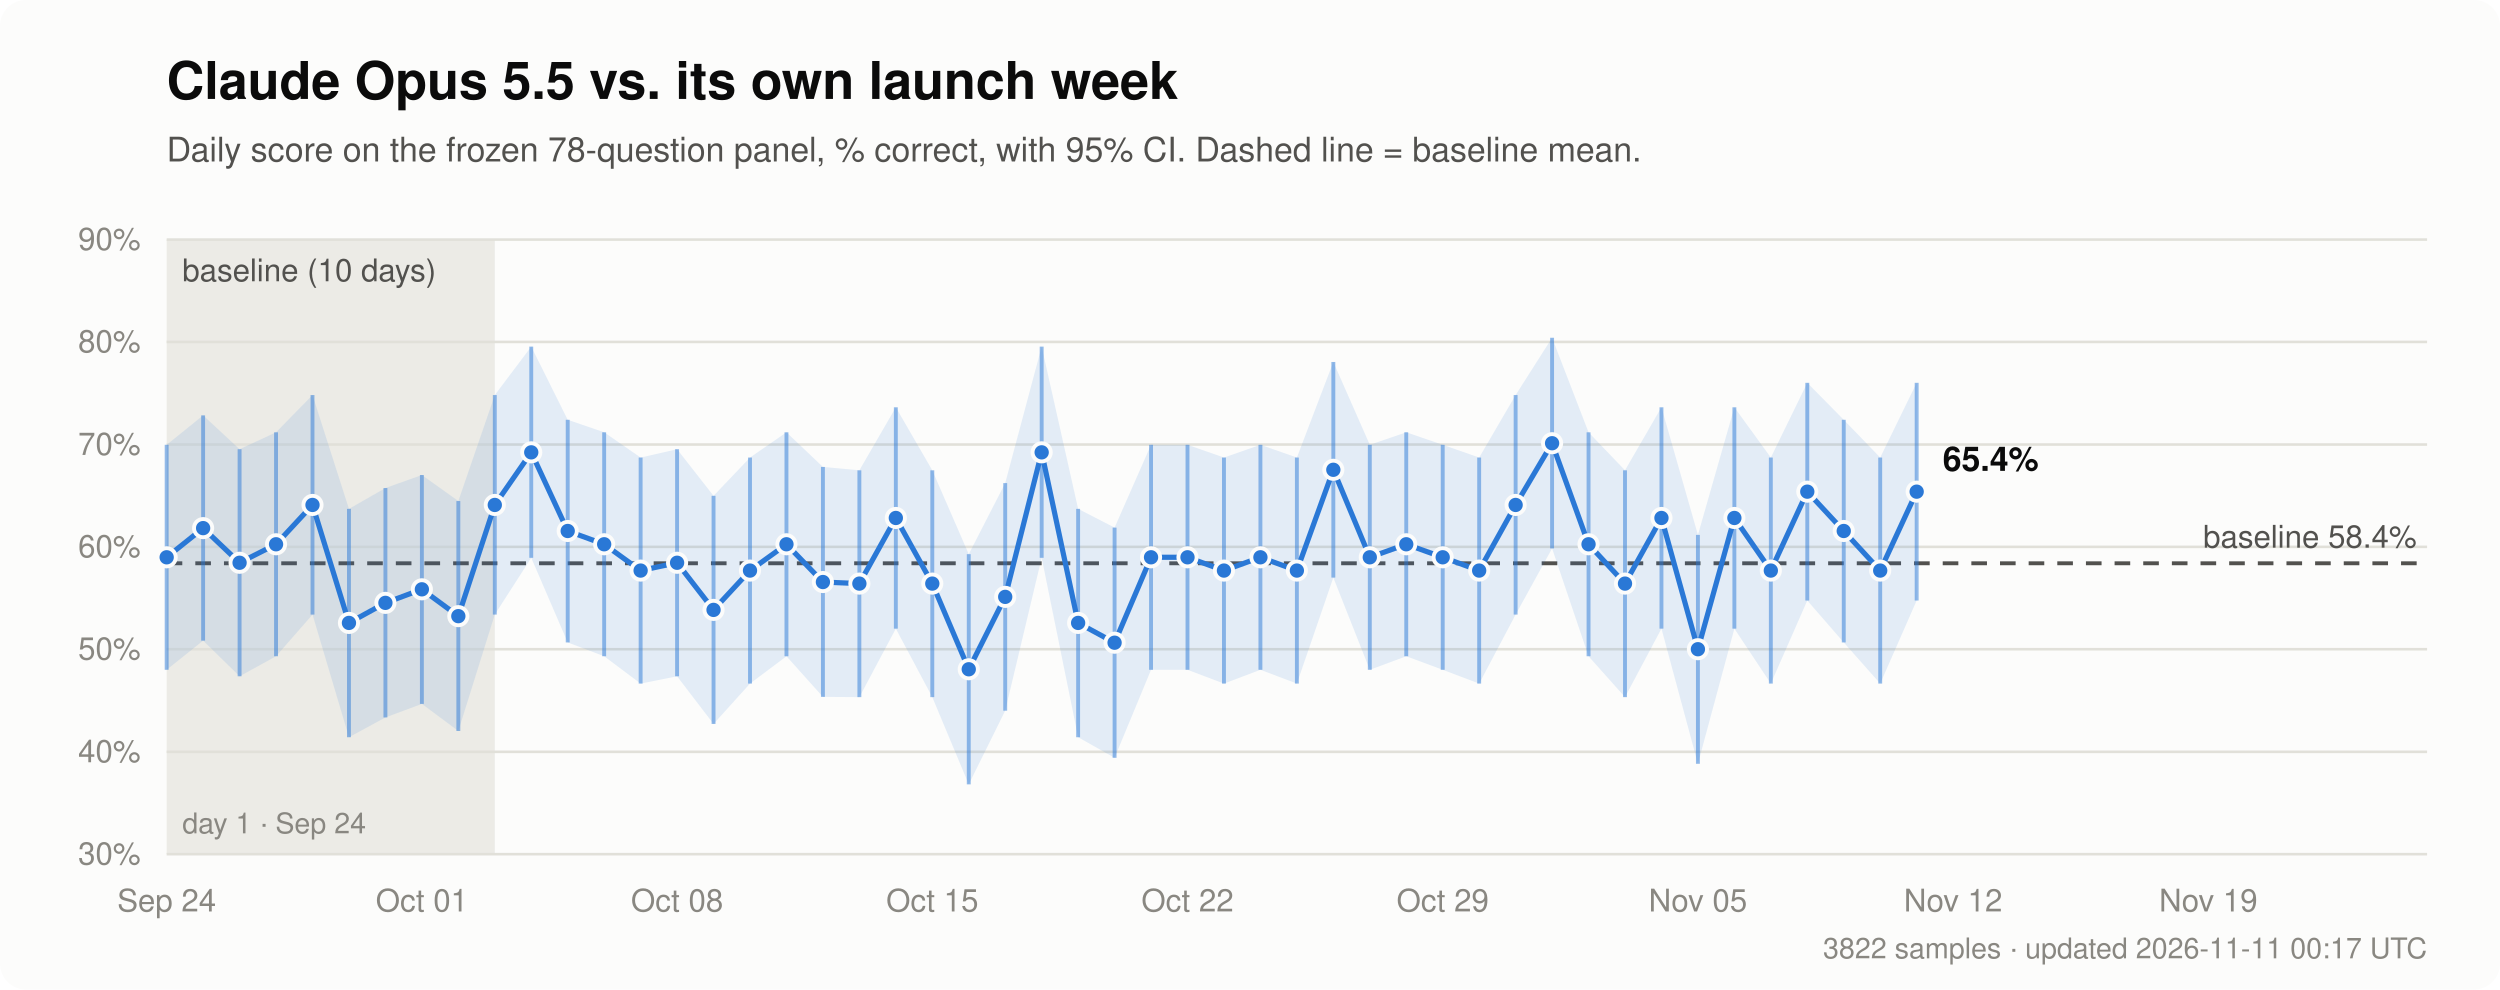
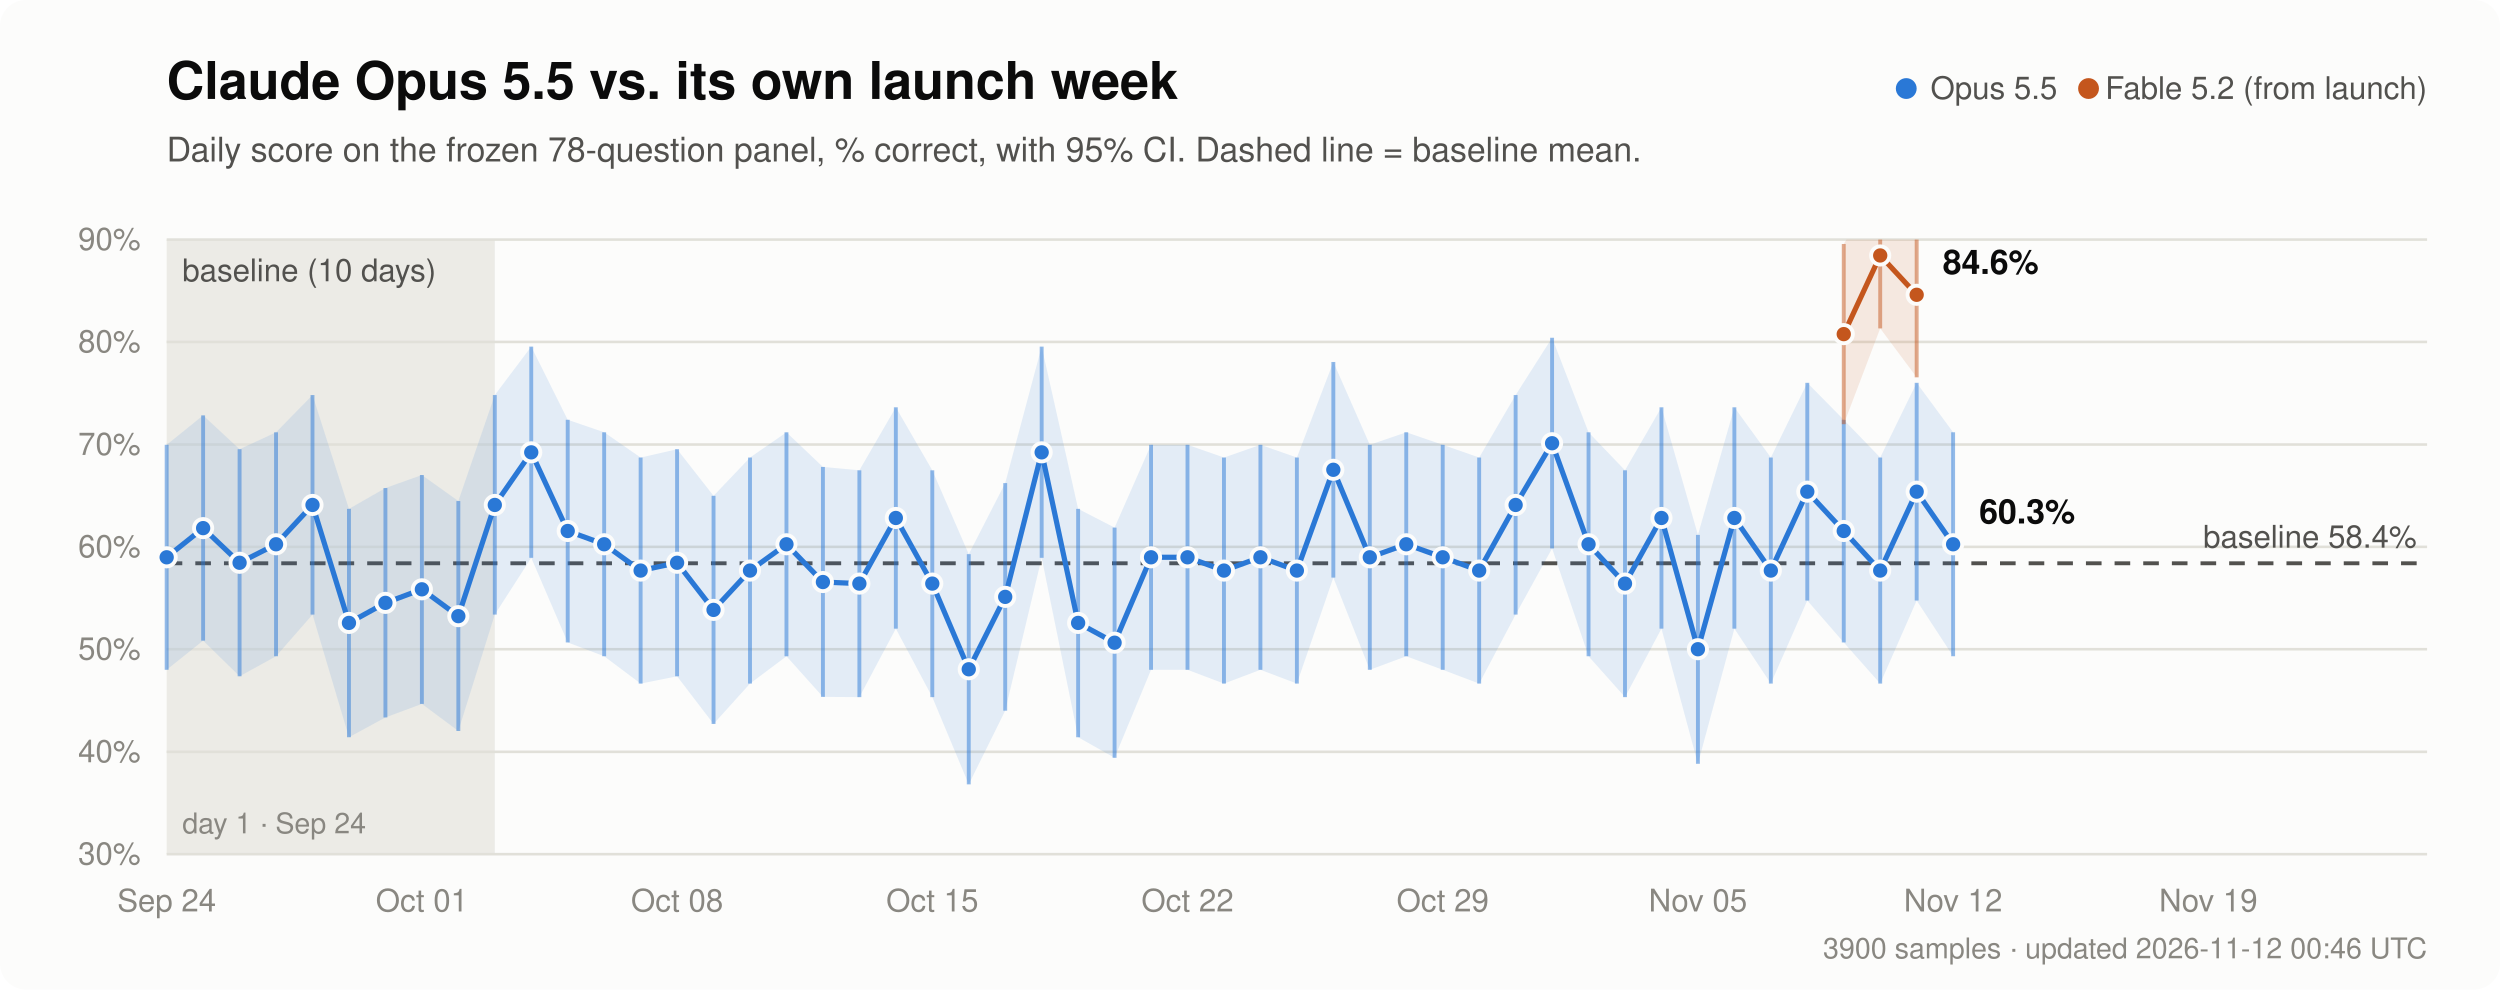
<svg xmlns="http://www.w3.org/2000/svg" width="960" height="380" viewBox="0 0 960 380" font-family="-apple-system, Segoe UI, Helvetica, Arial, sans-serif" role="img" aria-labelledby="t d">
  <rect width="960" height="380" rx="10" fill="#fcfcfb" />
  <text x="64" y="38" fill="#0b0b0b" font-size="20" font-weight="600">Claude Opus 5.5 vs. its own launch week</text>
  <text x="64" y="62" fill="#52514e" font-size="13">Daily score on the frozen 78-question panel, % correct, with 95% CI. Dashed line = baseline mean.</text>
  <line x1="64" y1="328.0" x2="932" y2="328.0" stroke="#e1e0d9" stroke-width="1" />
  <text x="54" y="332.0" text-anchor="end" fill="#898781" font-size="12">30%</text>
  <line x1="64" y1="288.7" x2="932" y2="288.7" stroke="#e1e0d9" stroke-width="1" />
  <text x="54" y="292.7" text-anchor="end" fill="#898781" font-size="12">40%</text>
  <line x1="64" y1="249.3" x2="932" y2="249.3" stroke="#e1e0d9" stroke-width="1" />
  <text x="54" y="253.3" text-anchor="end" fill="#898781" font-size="12">50%</text>
  <line x1="64" y1="210.0" x2="932" y2="210.0" stroke="#e1e0d9" stroke-width="1" />
  <text x="54" y="214.0" text-anchor="end" fill="#898781" font-size="12">60%</text>
  <line x1="64" y1="170.7" x2="932" y2="170.7" stroke="#e1e0d9" stroke-width="1" />
  <text x="54" y="174.7" text-anchor="end" fill="#898781" font-size="12">70%</text>
  <line x1="64" y1="131.3" x2="932" y2="131.3" stroke="#e1e0d9" stroke-width="1" />
  <text x="54" y="135.3" text-anchor="end" fill="#898781" font-size="12">80%</text>
  <line x1="64" y1="92.0" x2="932" y2="92.0" stroke="#e1e0d9" stroke-width="1" />
  <text x="54" y="96.0" text-anchor="end" fill="#898781" font-size="12">90%</text>
  <rect x="64.0" y="92" width="126.0" height="236" fill="#e1e0d9" opacity="0.6" />
  <text x="70.0" y="108" fill="#52514e" font-size="12">baseline (10 days)</text>
  <text x="70.0" y="320" fill="#898781" font-size="11">day 1 · Sep 24</text>
  <text x="64.0" y="350" text-anchor="middle" fill="#898781" font-size="12">Sep 24</text>
  <text x="162.0" y="350" text-anchor="middle" fill="#898781" font-size="12">Oct 01</text>
  <text x="260.0" y="350" text-anchor="middle" fill="#898781" font-size="12">Oct 08</text>
  <text x="358.0" y="350" text-anchor="middle" fill="#898781" font-size="12">Oct 15</text>
  <text x="456.0" y="350" text-anchor="middle" fill="#898781" font-size="12">Oct 22</text>
  <text x="554.0" y="350" text-anchor="middle" fill="#898781" font-size="12">Oct 29</text>
  <text x="652.0" y="350" text-anchor="middle" fill="#898781" font-size="12">Nov 05</text>
  <text x="750.0" y="350" text-anchor="middle" fill="#898781" font-size="12">Nov 12</text>
  <text x="848.0" y="350" text-anchor="middle" fill="#898781" font-size="12">Nov 19</text>
  <line x1="64" y1="216.3" x2="932" y2="216.3" stroke="#52514e" stroke-width="1.5" stroke-dasharray="6 5" />
  <text x="928" y="210.3" text-anchor="end" fill="#52514e" font-size="12">baseline 58.4%</text>
-   <path d="M64.0,170.8 L78.0,159.5 L92.0,172.5 L106.0,166.0 L120.0,151.7 L134.0,195.4 L148.0,187.4 L162.0,182.4 L176.0,192.4 L190.0,151.7 L204.0,133.1 L218.0,161.2 L232.0,166.0 L246.0,175.7 L260.0,172.5 L274.0,190.4 L288.0,175.7 L302.0,166.0 L316.0,179.3 L330.0,180.6 L344.0,156.4 L358.0,180.6 L372.0,212.8 L386.0,185.5 L400.0,133.1 L414.0,195.4 L428.0,202.6 L442.0,170.8 L456.0,170.8 L470.0,175.7 L484.0,170.8 L498.0,175.7 L512.0,139.0 L526.0,170.8 L540.0,166.0 L554.0,170.8 L568.0,175.7 L582.0,151.7 L596.0,129.7 L610.0,166.0 L624.0,180.6 L638.0,156.4 L652.0,205.4 L666.0,156.4 L680.0,175.7 L694.0,147.0 L708.0,161.2 L722.0,175.7 L736.0,147.0 L736.0,230.6 L722.0,262.5 L708.0,246.7 L694.0,230.6 L680.0,262.5 L666.0,241.4 L652.0,293.3 L638.0,241.4 L624.0,267.7 L610.0,252.0 L596.0,210.6 L582.0,236.0 L568.0,262.5 L554.0,257.2 L540.0,252.0 L526.0,257.2 L512.0,221.8 L498.0,262.5 L484.0,257.2 L470.0,262.5 L456.0,257.2 L442.0,257.2 L428.0,291.0 L414.0,283.1 L400.0,214.2 L386.0,272.9 L372.0,301.2 L358.0,267.7 L344.0,241.4 L330.0,267.7 L316.0,267.6 L302.0,252.0 L288.0,262.5 L274.0,278.0 L260.0,259.7 L246.0,262.5 L232.0,252.0 L218.0,246.7 L204.0,214.2 L190.0,236.0 L176.0,280.7 L162.0,270.3 L148.0,275.5 L134.0,283.1 L120.0,236.0 L106.0,252.0 L92.0,259.7 L78.0,246.0 L64.0,257.2 Z" fill="#2a78d6" opacity="0.12" />
-   <path d="M64.0,214.0 L78.0,202.8 L92.0,216.1 L106.0,209.0 L120.0,193.9 L134.0,239.2 L148.0,231.5 L162.0,226.3 L176.0,236.6 L190.0,193.9 L204.0,173.7 L218.0,203.9 L232.0,209.0 L246.0,219.1 L260.0,216.1 L274.0,234.2 L288.0,219.1 L302.0,209.0 L316.0,223.5 L330.0,224.1 L344.0,198.9 L358.0,224.1 L372.0,257.0 L386.0,229.2 L400.0,173.7 L414.0,239.2 L428.0,246.8 L442.0,214.0 L456.0,214.0 L470.0,219.1 L484.0,214.0 L498.0,219.1 L512.0,180.4 L526.0,214.0 L540.0,209.0 L554.0,214.0 L568.0,219.1 L582.0,193.9 L596.0,170.2 L610.0,209.0 L624.0,224.1 L638.0,198.9 L652.0,249.3 L666.0,198.9 L680.0,219.1 L694.0,188.8 L708.0,203.9 L722.0,219.1 L736.0,188.8" fill="none" stroke="#2a78d6" stroke-width="2" stroke-linejoin="round" stroke-linecap="round" />
+   <path d="M64.0,170.8 L78.0,159.5 L92.0,172.5 L106.0,166.0 L120.0,151.7 L134.0,195.4 L148.0,187.4 L162.0,182.4 L176.0,192.4 L190.0,151.7 L204.0,133.1 L218.0,161.2 L232.0,166.0 L246.0,175.7 L260.0,172.5 L274.0,190.4 L288.0,175.7 L302.0,166.0 L316.0,179.3 L330.0,180.6 L344.0,156.4 L358.0,180.6 L372.0,212.8 L386.0,185.5 L400.0,133.1 L414.0,195.4 L428.0,202.6 L442.0,170.8 L456.0,170.8 L470.0,175.7 L484.0,170.8 L498.0,175.7 L512.0,139.0 L526.0,170.8 L540.0,166.0 L554.0,170.8 L568.0,175.7 L582.0,151.7 L596.0,129.7 L610.0,166.0 L624.0,180.6 L638.0,156.4 L652.0,205.4 L666.0,156.4 L680.0,175.7 L694.0,147.0 L708.0,161.2 L722.0,175.7 L736.0,147.0 L750.0,166.0 L750.0,252.0 L736.0,230.6 L722.0,262.5 L708.0,246.7 L694.0,230.6 L680.0,262.5 L666.0,241.4 L652.0,293.3 L638.0,241.4 L624.0,267.7 L610.0,252.0 L596.0,210.6 L582.0,236.0 L568.0,262.5 L554.0,257.2 L540.0,252.0 L526.0,257.2 L512.0,221.8 L498.0,262.5 L484.0,257.2 L470.0,262.5 L456.0,257.2 L442.0,257.2 L428.0,291.0 L414.0,283.1 L400.0,214.2 L386.0,272.9 L372.0,301.2 L358.0,267.7 L344.0,241.4 L330.0,267.7 L316.0,267.6 L302.0,252.0 L288.0,262.5 L274.0,278.0 L260.0,259.7 L246.0,262.5 L232.0,252.0 L218.0,246.7 L204.0,214.2 L190.0,236.0 L176.0,280.7 L162.0,270.3 L148.0,275.5 L134.0,283.1 L120.0,236.0 L106.0,252.0 L92.0,259.7 L78.0,246.0 L64.0,257.2 Z" fill="#2a78d6" opacity="0.12" />
+   <path d="M64.0,214.0 L78.0,202.8 L92.0,216.1 L106.0,209.0 L120.0,193.9 L134.0,239.2 L148.0,231.5 L162.0,226.3 L176.0,236.6 L190.0,193.9 L204.0,173.7 L218.0,203.9 L232.0,209.0 L246.0,219.1 L260.0,216.1 L274.0,234.2 L288.0,219.1 L302.0,209.0 L316.0,223.5 L330.0,224.1 L344.0,198.9 L358.0,224.1 L372.0,257.0 L386.0,229.2 L400.0,173.7 L414.0,239.2 L428.0,246.8 L442.0,214.0 L456.0,214.0 L470.0,219.1 L484.0,214.0 L498.0,219.1 L512.0,180.4 L526.0,214.0 L540.0,209.0 L554.0,214.0 L568.0,219.1 L582.0,193.9 L596.0,170.2 L610.0,209.0 L624.0,224.1 L638.0,198.9 L652.0,249.3 L666.0,198.9 L680.0,219.1 L694.0,188.8 L708.0,203.9 L722.0,219.1 L736.0,188.8 L750.0,209.0" fill="none" stroke="#2a78d6" stroke-width="2" stroke-linejoin="round" stroke-linecap="round" />
  <line x1="64.0" y1="257.2" x2="64.0" y2="170.8" stroke="#2a78d6" stroke-width="1.5" opacity="0.5" />
  <circle cx="64.0" cy="214.0" r="3.5" fill="#2a78d6" stroke="#fcfcfb" stroke-width="1.5" />
  <line x1="78.0" y1="246.0" x2="78.0" y2="159.5" stroke="#2a78d6" stroke-width="1.5" opacity="0.5" />
  <circle cx="78.0" cy="202.8" r="3.5" fill="#2a78d6" stroke="#fcfcfb" stroke-width="1.5" />
  <line x1="92.0" y1="259.7" x2="92.0" y2="172.5" stroke="#2a78d6" stroke-width="1.5" opacity="0.5" />
  <circle cx="92.0" cy="216.1" r="3.5" fill="#2a78d6" stroke="#fcfcfb" stroke-width="1.5" />
  <line x1="106.0" y1="252.0" x2="106.0" y2="166.0" stroke="#2a78d6" stroke-width="1.5" opacity="0.5" />
  <circle cx="106.0" cy="209.0" r="3.5" fill="#2a78d6" stroke="#fcfcfb" stroke-width="1.5" />
  <line x1="120.0" y1="236.0" x2="120.0" y2="151.7" stroke="#2a78d6" stroke-width="1.5" opacity="0.5" />
  <circle cx="120.0" cy="193.9" r="3.5" fill="#2a78d6" stroke="#fcfcfb" stroke-width="1.5" />
  <line x1="134.0" y1="283.1" x2="134.0" y2="195.4" stroke="#2a78d6" stroke-width="1.5" opacity="0.5" />
  <circle cx="134.0" cy="239.2" r="3.5" fill="#2a78d6" stroke="#fcfcfb" stroke-width="1.5" />
  <line x1="148.0" y1="275.5" x2="148.0" y2="187.4" stroke="#2a78d6" stroke-width="1.5" opacity="0.5" />
  <circle cx="148.0" cy="231.5" r="3.5" fill="#2a78d6" stroke="#fcfcfb" stroke-width="1.5" />
  <line x1="162.0" y1="270.3" x2="162.0" y2="182.4" stroke="#2a78d6" stroke-width="1.5" opacity="0.5" />
  <circle cx="162.0" cy="226.3" r="3.5" fill="#2a78d6" stroke="#fcfcfb" stroke-width="1.5" />
  <line x1="176.0" y1="280.7" x2="176.0" y2="192.4" stroke="#2a78d6" stroke-width="1.5" opacity="0.5" />
  <circle cx="176.0" cy="236.6" r="3.5" fill="#2a78d6" stroke="#fcfcfb" stroke-width="1.5" />
  <line x1="190.0" y1="236.0" x2="190.0" y2="151.7" stroke="#2a78d6" stroke-width="1.5" opacity="0.5" />
  <circle cx="190.0" cy="193.9" r="3.5" fill="#2a78d6" stroke="#fcfcfb" stroke-width="1.5" />
  <line x1="204.0" y1="214.2" x2="204.0" y2="133.1" stroke="#2a78d6" stroke-width="1.5" opacity="0.5" />
  <circle cx="204.0" cy="173.7" r="3.5" fill="#2a78d6" stroke="#fcfcfb" stroke-width="1.5" />
  <line x1="218.0" y1="246.7" x2="218.0" y2="161.2" stroke="#2a78d6" stroke-width="1.5" opacity="0.5" />
  <circle cx="218.0" cy="203.9" r="3.5" fill="#2a78d6" stroke="#fcfcfb" stroke-width="1.5" />
  <line x1="232.0" y1="252.0" x2="232.0" y2="166.0" stroke="#2a78d6" stroke-width="1.5" opacity="0.5" />
  <circle cx="232.0" cy="209.0" r="3.5" fill="#2a78d6" stroke="#fcfcfb" stroke-width="1.5" />
  <line x1="246.0" y1="262.5" x2="246.0" y2="175.7" stroke="#2a78d6" stroke-width="1.5" opacity="0.5" />
  <circle cx="246.0" cy="219.1" r="3.5" fill="#2a78d6" stroke="#fcfcfb" stroke-width="1.5" />
  <line x1="260.0" y1="259.7" x2="260.0" y2="172.5" stroke="#2a78d6" stroke-width="1.5" opacity="0.5" />
  <circle cx="260.0" cy="216.1" r="3.5" fill="#2a78d6" stroke="#fcfcfb" stroke-width="1.5" />
  <line x1="274.0" y1="278.0" x2="274.0" y2="190.4" stroke="#2a78d6" stroke-width="1.5" opacity="0.5" />
  <circle cx="274.0" cy="234.2" r="3.5" fill="#2a78d6" stroke="#fcfcfb" stroke-width="1.5" />
  <line x1="288.0" y1="262.5" x2="288.0" y2="175.7" stroke="#2a78d6" stroke-width="1.5" opacity="0.5" />
  <circle cx="288.0" cy="219.1" r="3.5" fill="#2a78d6" stroke="#fcfcfb" stroke-width="1.5" />
  <line x1="302.0" y1="252.0" x2="302.0" y2="166.0" stroke="#2a78d6" stroke-width="1.5" opacity="0.5" />
  <circle cx="302.0" cy="209.0" r="3.5" fill="#2a78d6" stroke="#fcfcfb" stroke-width="1.5" />
  <line x1="316.0" y1="267.6" x2="316.0" y2="179.3" stroke="#2a78d6" stroke-width="1.5" opacity="0.5" />
  <circle cx="316.0" cy="223.5" r="3.5" fill="#2a78d6" stroke="#fcfcfb" stroke-width="1.5" />
  <line x1="330.0" y1="267.7" x2="330.0" y2="180.6" stroke="#2a78d6" stroke-width="1.5" opacity="0.5" />
  <circle cx="330.0" cy="224.1" r="3.5" fill="#2a78d6" stroke="#fcfcfb" stroke-width="1.5" />
  <line x1="344.0" y1="241.4" x2="344.0" y2="156.4" stroke="#2a78d6" stroke-width="1.5" opacity="0.5" />
  <circle cx="344.0" cy="198.9" r="3.5" fill="#2a78d6" stroke="#fcfcfb" stroke-width="1.5" />
  <line x1="358.0" y1="267.7" x2="358.0" y2="180.6" stroke="#2a78d6" stroke-width="1.5" opacity="0.5" />
  <circle cx="358.0" cy="224.1" r="3.5" fill="#2a78d6" stroke="#fcfcfb" stroke-width="1.5" />
  <line x1="372.0" y1="301.2" x2="372.0" y2="212.8" stroke="#2a78d6" stroke-width="1.5" opacity="0.5" />
  <circle cx="372.0" cy="257.0" r="3.5" fill="#2a78d6" stroke="#fcfcfb" stroke-width="1.5" />
  <line x1="386.0" y1="272.9" x2="386.0" y2="185.5" stroke="#2a78d6" stroke-width="1.5" opacity="0.5" />
  <circle cx="386.0" cy="229.2" r="3.5" fill="#2a78d6" stroke="#fcfcfb" stroke-width="1.5" />
  <line x1="400.0" y1="214.2" x2="400.0" y2="133.1" stroke="#2a78d6" stroke-width="1.5" opacity="0.5" />
  <circle cx="400.0" cy="173.7" r="3.5" fill="#2a78d6" stroke="#fcfcfb" stroke-width="1.5" />
  <line x1="414.0" y1="283.1" x2="414.0" y2="195.4" stroke="#2a78d6" stroke-width="1.5" opacity="0.5" />
  <circle cx="414.0" cy="239.2" r="3.5" fill="#2a78d6" stroke="#fcfcfb" stroke-width="1.5" />
  <line x1="428.0" y1="291.0" x2="428.0" y2="202.6" stroke="#2a78d6" stroke-width="1.5" opacity="0.5" />
  <circle cx="428.0" cy="246.8" r="3.5" fill="#2a78d6" stroke="#fcfcfb" stroke-width="1.5" />
  <line x1="442.0" y1="257.2" x2="442.0" y2="170.8" stroke="#2a78d6" stroke-width="1.5" opacity="0.5" />
  <circle cx="442.0" cy="214.0" r="3.5" fill="#2a78d6" stroke="#fcfcfb" stroke-width="1.5" />
  <line x1="456.0" y1="257.2" x2="456.0" y2="170.8" stroke="#2a78d6" stroke-width="1.5" opacity="0.5" />
  <circle cx="456.0" cy="214.0" r="3.5" fill="#2a78d6" stroke="#fcfcfb" stroke-width="1.5" />
  <line x1="470.0" y1="262.5" x2="470.0" y2="175.7" stroke="#2a78d6" stroke-width="1.5" opacity="0.5" />
  <circle cx="470.0" cy="219.1" r="3.5" fill="#2a78d6" stroke="#fcfcfb" stroke-width="1.5" />
  <line x1="484.0" y1="257.2" x2="484.0" y2="170.8" stroke="#2a78d6" stroke-width="1.5" opacity="0.5" />
  <circle cx="484.0" cy="214.0" r="3.5" fill="#2a78d6" stroke="#fcfcfb" stroke-width="1.5" />
  <line x1="498.0" y1="262.5" x2="498.0" y2="175.7" stroke="#2a78d6" stroke-width="1.5" opacity="0.5" />
  <circle cx="498.0" cy="219.1" r="3.5" fill="#2a78d6" stroke="#fcfcfb" stroke-width="1.5" />
  <line x1="512.0" y1="221.8" x2="512.0" y2="139.0" stroke="#2a78d6" stroke-width="1.5" opacity="0.5" />
  <circle cx="512.0" cy="180.4" r="3.5" fill="#2a78d6" stroke="#fcfcfb" stroke-width="1.5" />
  <line x1="526.0" y1="257.2" x2="526.0" y2="170.8" stroke="#2a78d6" stroke-width="1.5" opacity="0.5" />
  <circle cx="526.0" cy="214.0" r="3.5" fill="#2a78d6" stroke="#fcfcfb" stroke-width="1.5" />
  <line x1="540.0" y1="252.0" x2="540.0" y2="166.0" stroke="#2a78d6" stroke-width="1.5" opacity="0.5" />
  <circle cx="540.0" cy="209.0" r="3.5" fill="#2a78d6" stroke="#fcfcfb" stroke-width="1.5" />
  <line x1="554.0" y1="257.2" x2="554.0" y2="170.8" stroke="#2a78d6" stroke-width="1.5" opacity="0.5" />
  <circle cx="554.0" cy="214.0" r="3.5" fill="#2a78d6" stroke="#fcfcfb" stroke-width="1.5" />
  <line x1="568.0" y1="262.5" x2="568.0" y2="175.7" stroke="#2a78d6" stroke-width="1.5" opacity="0.5" />
  <circle cx="568.0" cy="219.1" r="3.5" fill="#2a78d6" stroke="#fcfcfb" stroke-width="1.5" />
  <line x1="582.0" y1="236.0" x2="582.0" y2="151.7" stroke="#2a78d6" stroke-width="1.5" opacity="0.5" />
  <circle cx="582.0" cy="193.9" r="3.5" fill="#2a78d6" stroke="#fcfcfb" stroke-width="1.5" />
  <line x1="596.0" y1="210.6" x2="596.0" y2="129.7" stroke="#2a78d6" stroke-width="1.5" opacity="0.5" />
  <circle cx="596.0" cy="170.2" r="3.5" fill="#2a78d6" stroke="#fcfcfb" stroke-width="1.5" />
  <line x1="610.0" y1="252.0" x2="610.0" y2="166.0" stroke="#2a78d6" stroke-width="1.5" opacity="0.5" />
  <circle cx="610.0" cy="209.0" r="3.5" fill="#2a78d6" stroke="#fcfcfb" stroke-width="1.5" />
  <line x1="624.0" y1="267.7" x2="624.0" y2="180.6" stroke="#2a78d6" stroke-width="1.5" opacity="0.5" />
  <circle cx="624.0" cy="224.1" r="3.5" fill="#2a78d6" stroke="#fcfcfb" stroke-width="1.5" />
  <line x1="638.0" y1="241.4" x2="638.0" y2="156.4" stroke="#2a78d6" stroke-width="1.5" opacity="0.5" />
  <circle cx="638.0" cy="198.9" r="3.5" fill="#2a78d6" stroke="#fcfcfb" stroke-width="1.5" />
  <line x1="652.0" y1="293.3" x2="652.0" y2="205.4" stroke="#2a78d6" stroke-width="1.5" opacity="0.5" />
  <circle cx="652.0" cy="249.3" r="3.5" fill="#2a78d6" stroke="#fcfcfb" stroke-width="1.5" />
  <line x1="666.0" y1="241.4" x2="666.0" y2="156.4" stroke="#2a78d6" stroke-width="1.5" opacity="0.5" />
  <circle cx="666.0" cy="198.9" r="3.5" fill="#2a78d6" stroke="#fcfcfb" stroke-width="1.5" />
  <line x1="680.0" y1="262.5" x2="680.0" y2="175.7" stroke="#2a78d6" stroke-width="1.5" opacity="0.5" />
  <circle cx="680.0" cy="219.1" r="3.5" fill="#2a78d6" stroke="#fcfcfb" stroke-width="1.5" />
  <line x1="694.0" y1="230.6" x2="694.0" y2="147.0" stroke="#2a78d6" stroke-width="1.5" opacity="0.5" />
  <circle cx="694.0" cy="188.8" r="3.5" fill="#2a78d6" stroke="#fcfcfb" stroke-width="1.5" />
  <line x1="708.0" y1="246.7" x2="708.0" y2="161.2" stroke="#2a78d6" stroke-width="1.5" opacity="0.5" />
  <circle cx="708.0" cy="203.9" r="3.5" fill="#2a78d6" stroke="#fcfcfb" stroke-width="1.5" />
  <line x1="722.0" y1="262.5" x2="722.0" y2="175.7" stroke="#2a78d6" stroke-width="1.5" opacity="0.5" />
  <circle cx="722.0" cy="219.1" r="3.5" fill="#2a78d6" stroke="#fcfcfb" stroke-width="1.5" />
  <line x1="736.0" y1="230.6" x2="736.0" y2="147.0" stroke="#2a78d6" stroke-width="1.5" opacity="0.5" />
  <circle cx="736.0" cy="188.8" r="3.5" fill="#2a78d6" stroke="#fcfcfb" stroke-width="1.5" />
-   <text x="746.0" y="180.8" fill="#0b0b0b" font-size="13" font-weight="600">65.4%</text>
-   <text x="932" y="368" text-anchor="end" fill="#898781" font-size="11">3822 samples · updated 2026-11-11 00:17 UTC</text>
+   <line x1="750.0" y1="252.0" x2="750.0" y2="166.0" stroke="#2a78d6" stroke-width="1.5" opacity="0.5" />
+   <circle cx="750.0" cy="209.0" r="3.5" fill="#2a78d6" stroke="#fcfcfb" stroke-width="1.5" />
+   <text x="760.0" y="201.0" fill="#0b0b0b" font-size="13" font-weight="600">60.3%</text>
+   <clipPath id="plotarea-light">
+     <rect x="64" y="92" width="868" height="236" />
+   </clipPath>
+   <g clip-path="url(#plotarea-light)">
+     <path d="M708.0,93.7 L722.0,70.0 L736.0,81.5 L736.0,144.9 L722.0,126.1 L708.0,162.9 Z" fill="#c4561d" opacity="0.12" />
+     <path d="M708.0,128.3 L722.0,98.1 L736.0,113.2" fill="none" stroke="#c4561d" stroke-width="2" stroke-linejoin="round" stroke-linecap="round" />
+     <line x1="708.0" y1="162.9" x2="708.0" y2="93.7" stroke="#c4561d" stroke-width="1.5" opacity="0.5" />
+     <circle cx="708.0" cy="128.3" r="3.5" fill="#c4561d" stroke="#fcfcfb" stroke-width="1.5" />
+     <line x1="722.0" y1="126.1" x2="722.0" y2="70.0" stroke="#c4561d" stroke-width="1.5" opacity="0.5" />
+     <circle cx="722.0" cy="98.1" r="3.5" fill="#c4561d" stroke="#fcfcfb" stroke-width="1.5" />
+     <line x1="736.0" y1="144.9" x2="736.0" y2="81.5" stroke="#c4561d" stroke-width="1.5" opacity="0.5" />
+     <circle cx="736.0" cy="113.2" r="3.5" fill="#c4561d" stroke="#fcfcfb" stroke-width="1.5" />
+   </g>
+   <text x="746.0" y="105.2" fill="#0b0b0b" font-size="13" font-weight="600">84.6%</text>
+   <text x="932" y="38" text-anchor="end" fill="#52514e" font-size="12">Fable 5.2 (from launch)</text>
+   <circle cx="802" cy="34" r="4" fill="#c4561d" />
+   <text x="790" y="38" text-anchor="end" fill="#52514e" font-size="12">Opus 5.5</text>
+   <circle cx="732" cy="34" r="4" fill="#2a78d6" />
+   <text x="932" y="368" text-anchor="end" fill="#898781" font-size="11">3900 samples · updated 2026-11-12 00:46 UTC</text>
</svg>
